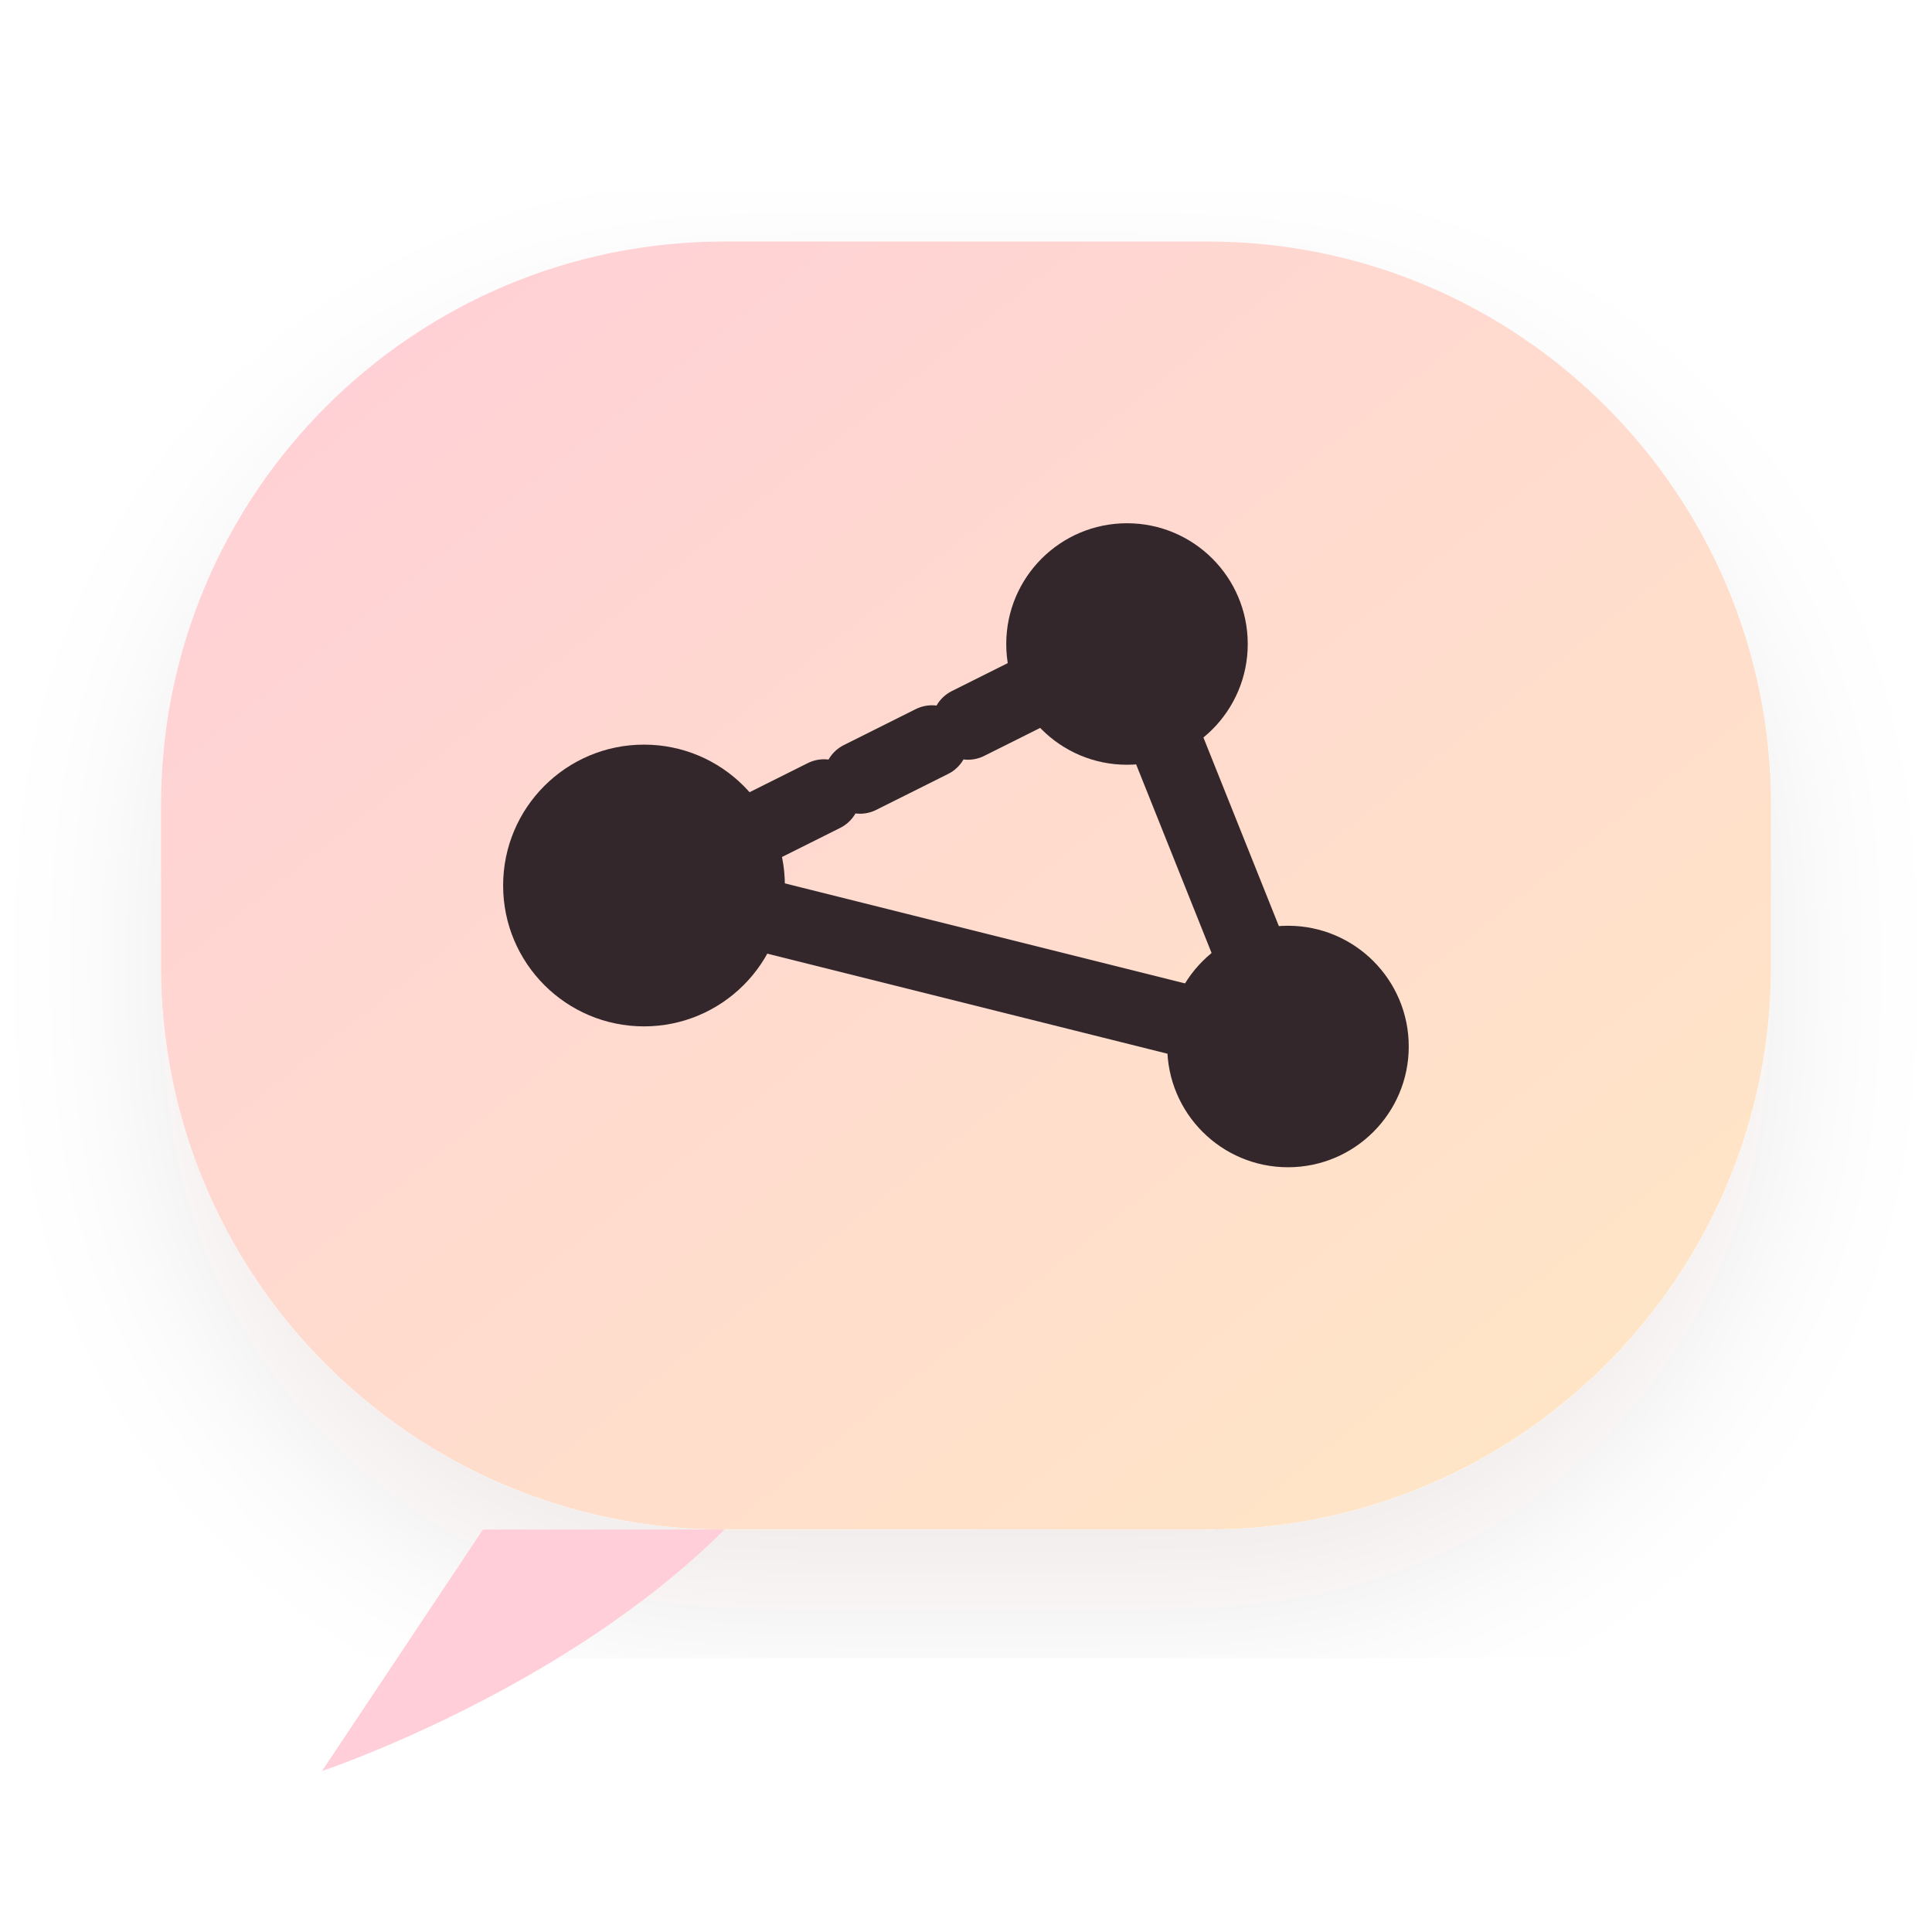
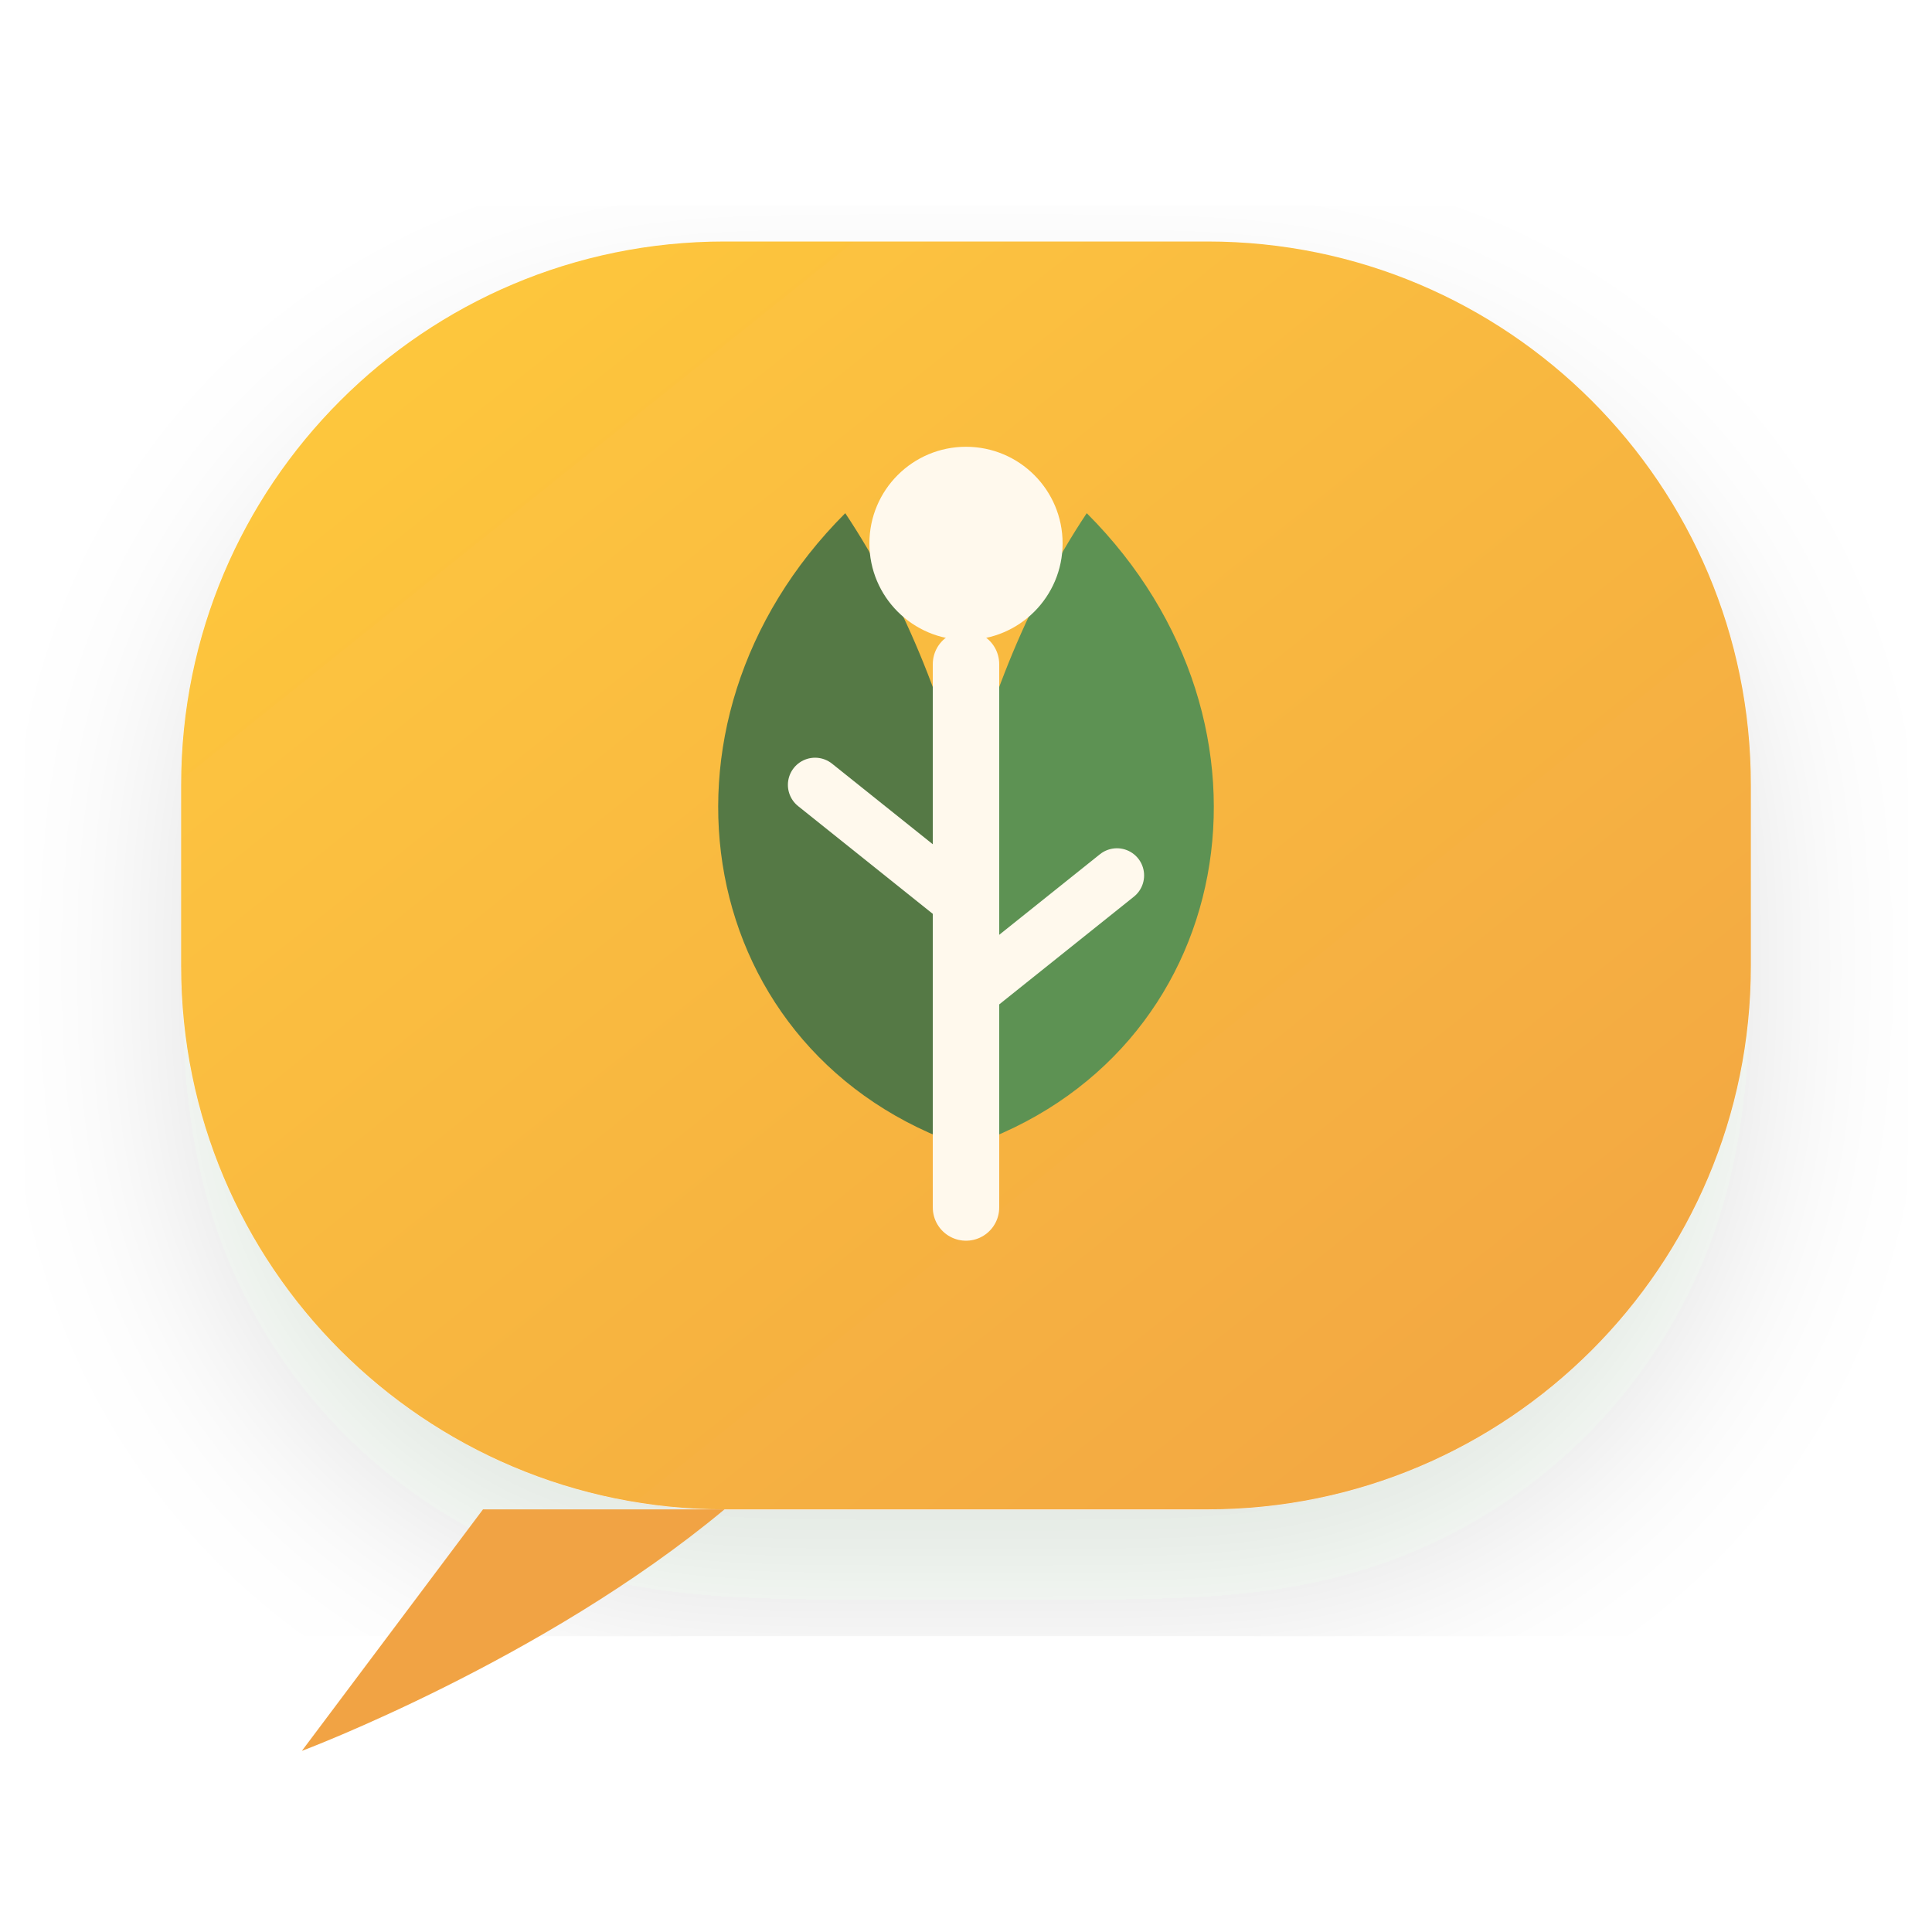
- <svg xmlns="http://www.w3.org/2000/svg" viewBox="0 0 48 48" width="48" height="48" fill="none">
+ <svg xmlns="http://www.w3.org/2000/svg" viewBox="0 0 64 64" width="64" height="64" fill="none">
  <defs>
-     <linearGradient id="roseGrad" x1="0%" y1="0%" x2="100%" y2="100%">
-       <stop offset="0%" stop-color="#FFCED8" />
-       <stop offset="100%" stop-color="#FFE8C4" />
+     <linearGradient id="groveSun" x1="0%" y1="0%" x2="100%" y2="100%">
+       <stop offset="0%" stop-color="#FFCB3D" />
+       <stop offset="100%" stop-color="#F1A344" />
    </linearGradient>
-     <filter id="softShadow" x="-10%" y="-10%" width="120%" height="120%">
-       <feDropShadow dx="0" dy="2" stdDeviation="2" flood-color="#34272B" flood-opacity="0.08" />
+     <linearGradient id="groveGreen" x1="0%" y1="0%" x2="100%" y2="100%">
+       <stop offset="0%" stop-color="#5D9253" />
+       <stop offset="100%" stop-color="#557945" />
+     </linearGradient>
+     <filter id="groveShadow" x="-10%" y="-10%" width="120%" height="120%">
+       <feDropShadow dx="0" dy="3" stdDeviation="3" flood-color="#263126" flood-opacity="0.12" />
    </filter>
  </defs>
-   <rect x="4" y="6" width="40" height="32" rx="14" fill="url(#roseGrad)" filter="url(#softShadow)" />
-   <path d="M12 38 L8 44 C8 44 14 42 18 38 Z" fill="#FFCED8" />
-   <circle cx="16" cy="22" r="3.5" fill="#34272B" />
-   <circle cx="28" cy="16" r="3" fill="#34272B" />
-   <circle cx="32" cy="26" r="3" fill="#34272B" />
-   <line x1="16" y1="22" x2="28" y2="16" stroke="#34272B" stroke-width="1.8" stroke-linecap="round" stroke-dasharray="2 1" />
-   <line x1="28" y1="16" x2="32" y2="26" stroke="#34272B" stroke-width="1.8" stroke-linecap="round" />
-   <line x1="16" y1="22" x2="32" y2="26" stroke="#34272B" stroke-width="1.8" stroke-linecap="round" />
+   <rect x="6" y="8" width="52" height="42" rx="18" fill="url(#groveSun)" filter="url(#groveShadow)" />
+   <path d="M16 50 L10 58 C10 58 18 55 24 50 Z" fill="#F1A344" />
+   <path d="M32 38 C23 35 21 24 28 17 C32 23 34 32 32 38 Z" fill="#557945" />
+   <path d="M32 38 C41 35 43 24 36 17 C32 23 30 32 32 38 Z" fill="#5D9253" />
+   <circle cx="32" cy="18" r="3.2" fill="#FFF9ED" />
+   <path d="M32 22 L32 40" stroke="#FFF9ED" stroke-width="2.2" stroke-linecap="round" />
+   <path d="M32 30 L27 26" stroke="#FFF9ED" stroke-width="1.8" stroke-linecap="round" />
+   <path d="M32 33 L37 29" stroke="#FFF9ED" stroke-width="1.8" stroke-linecap="round" />
</svg>
